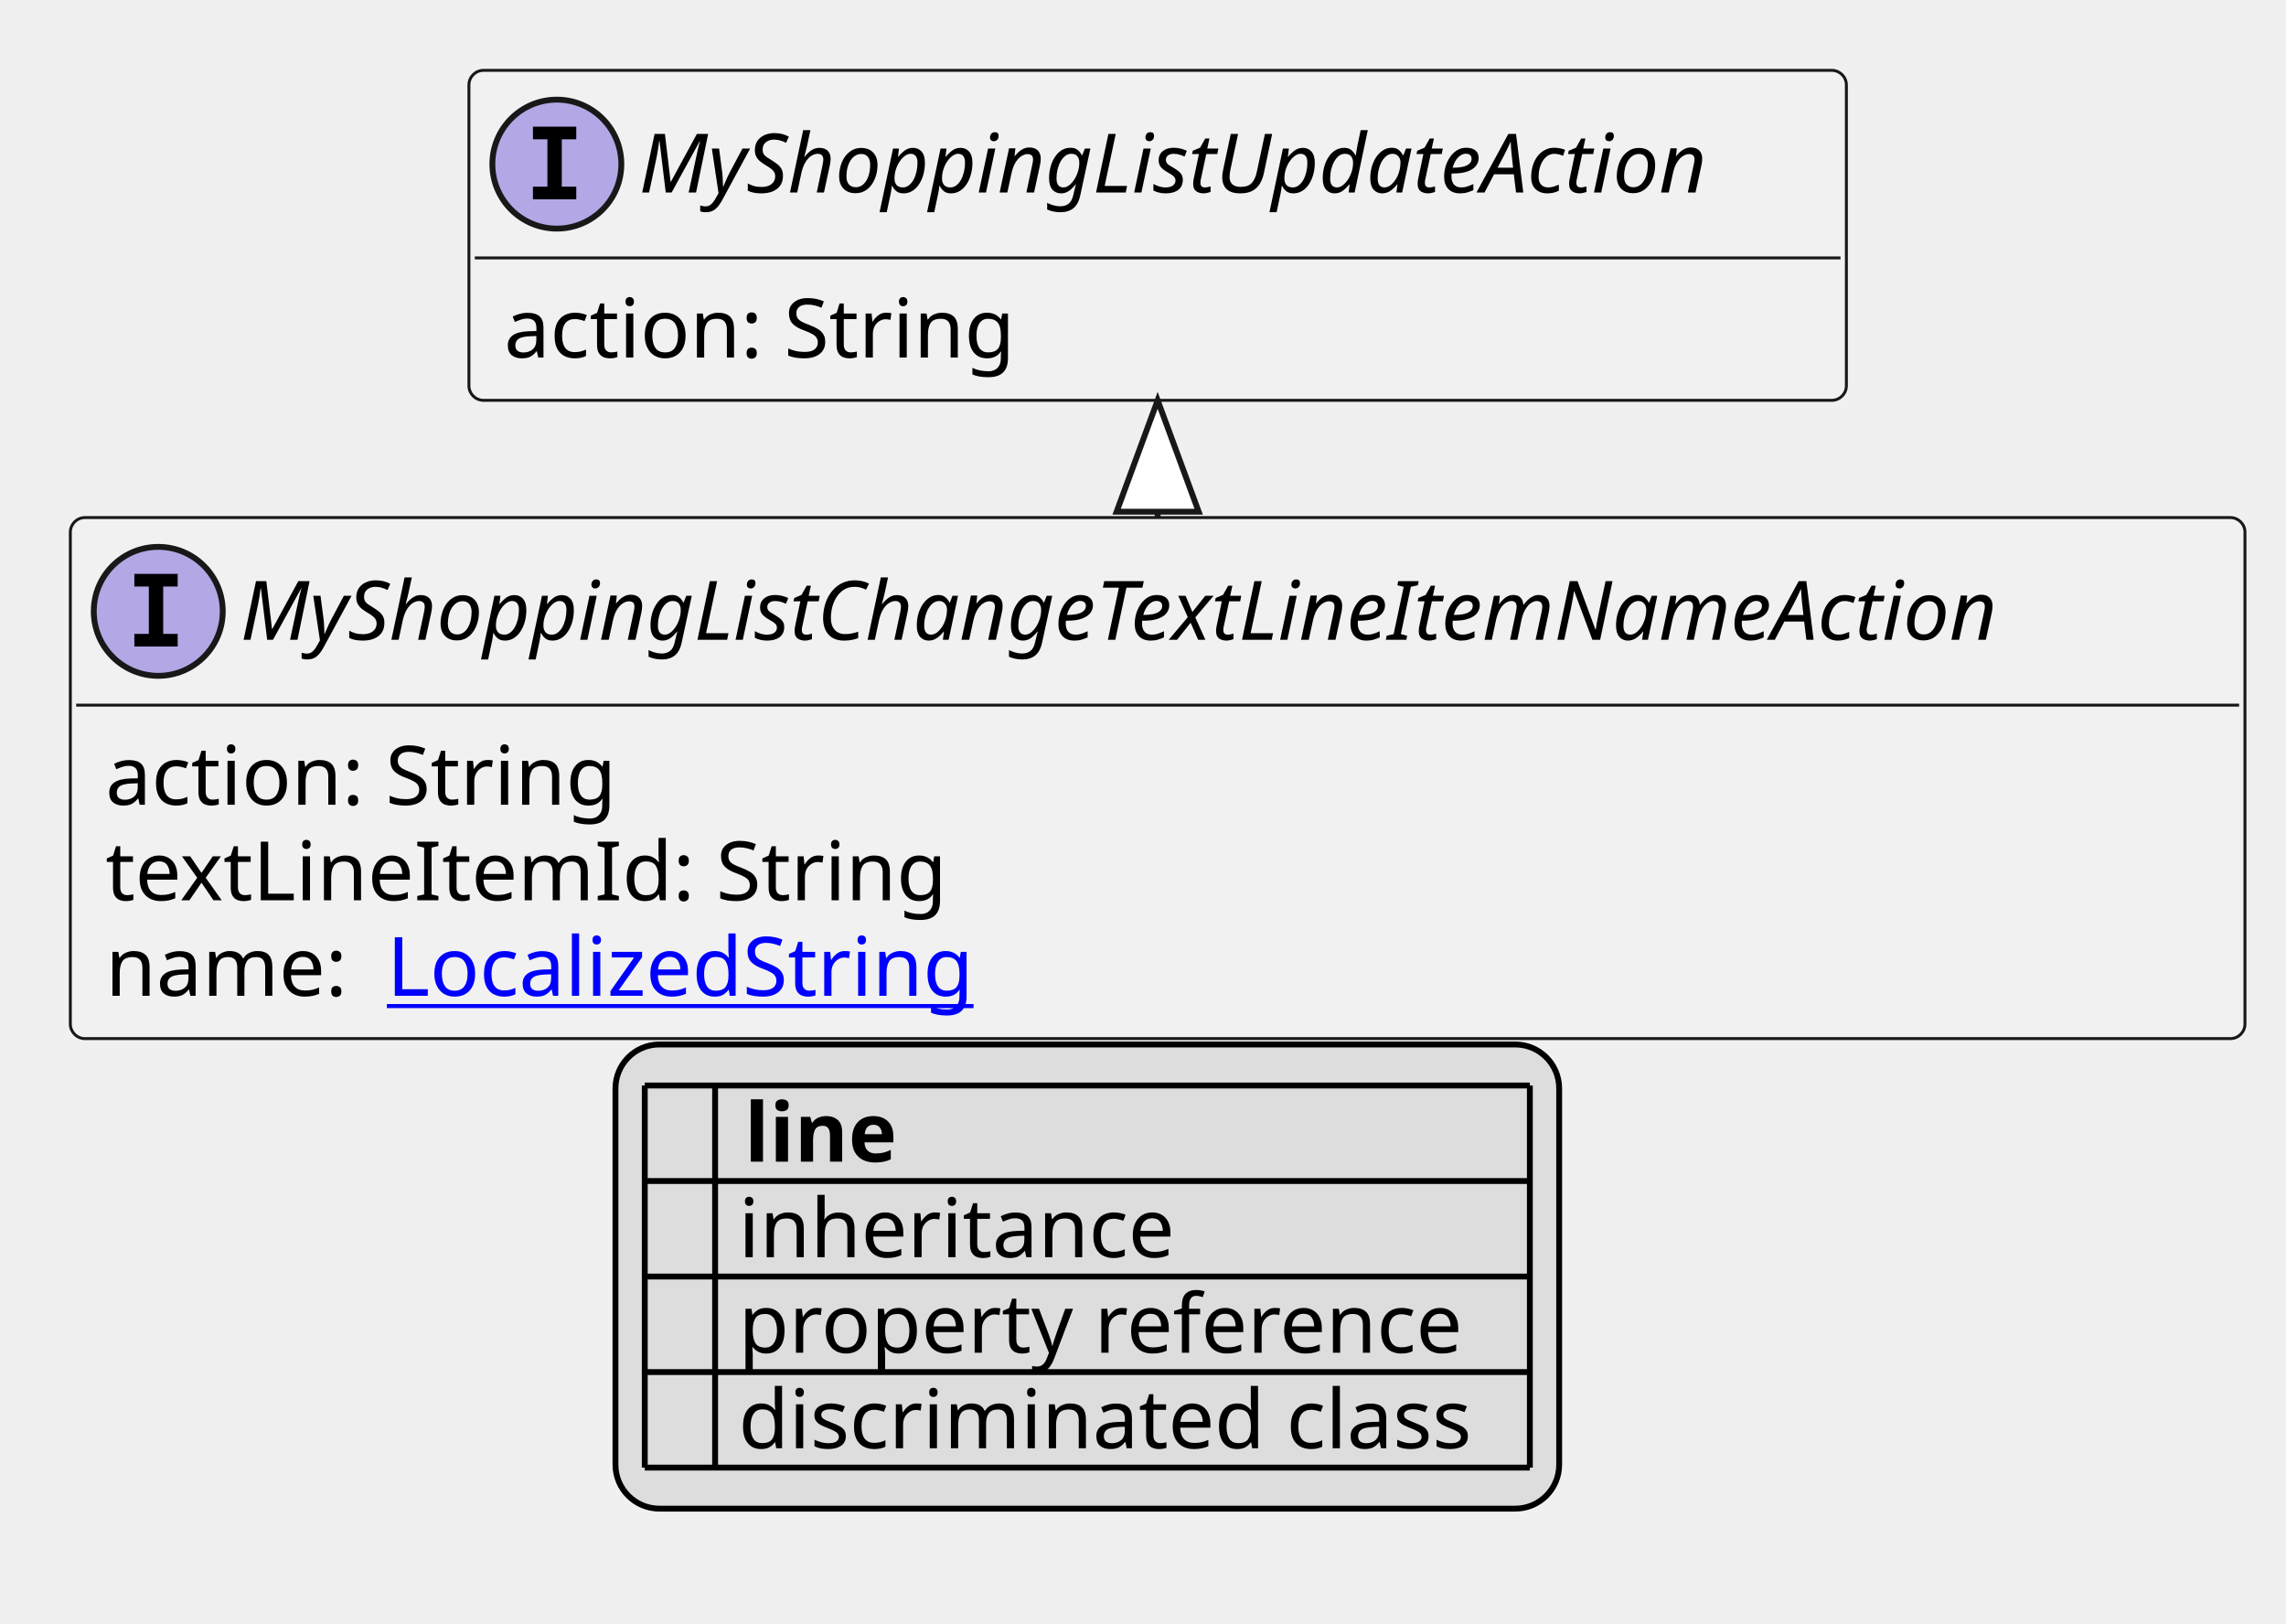
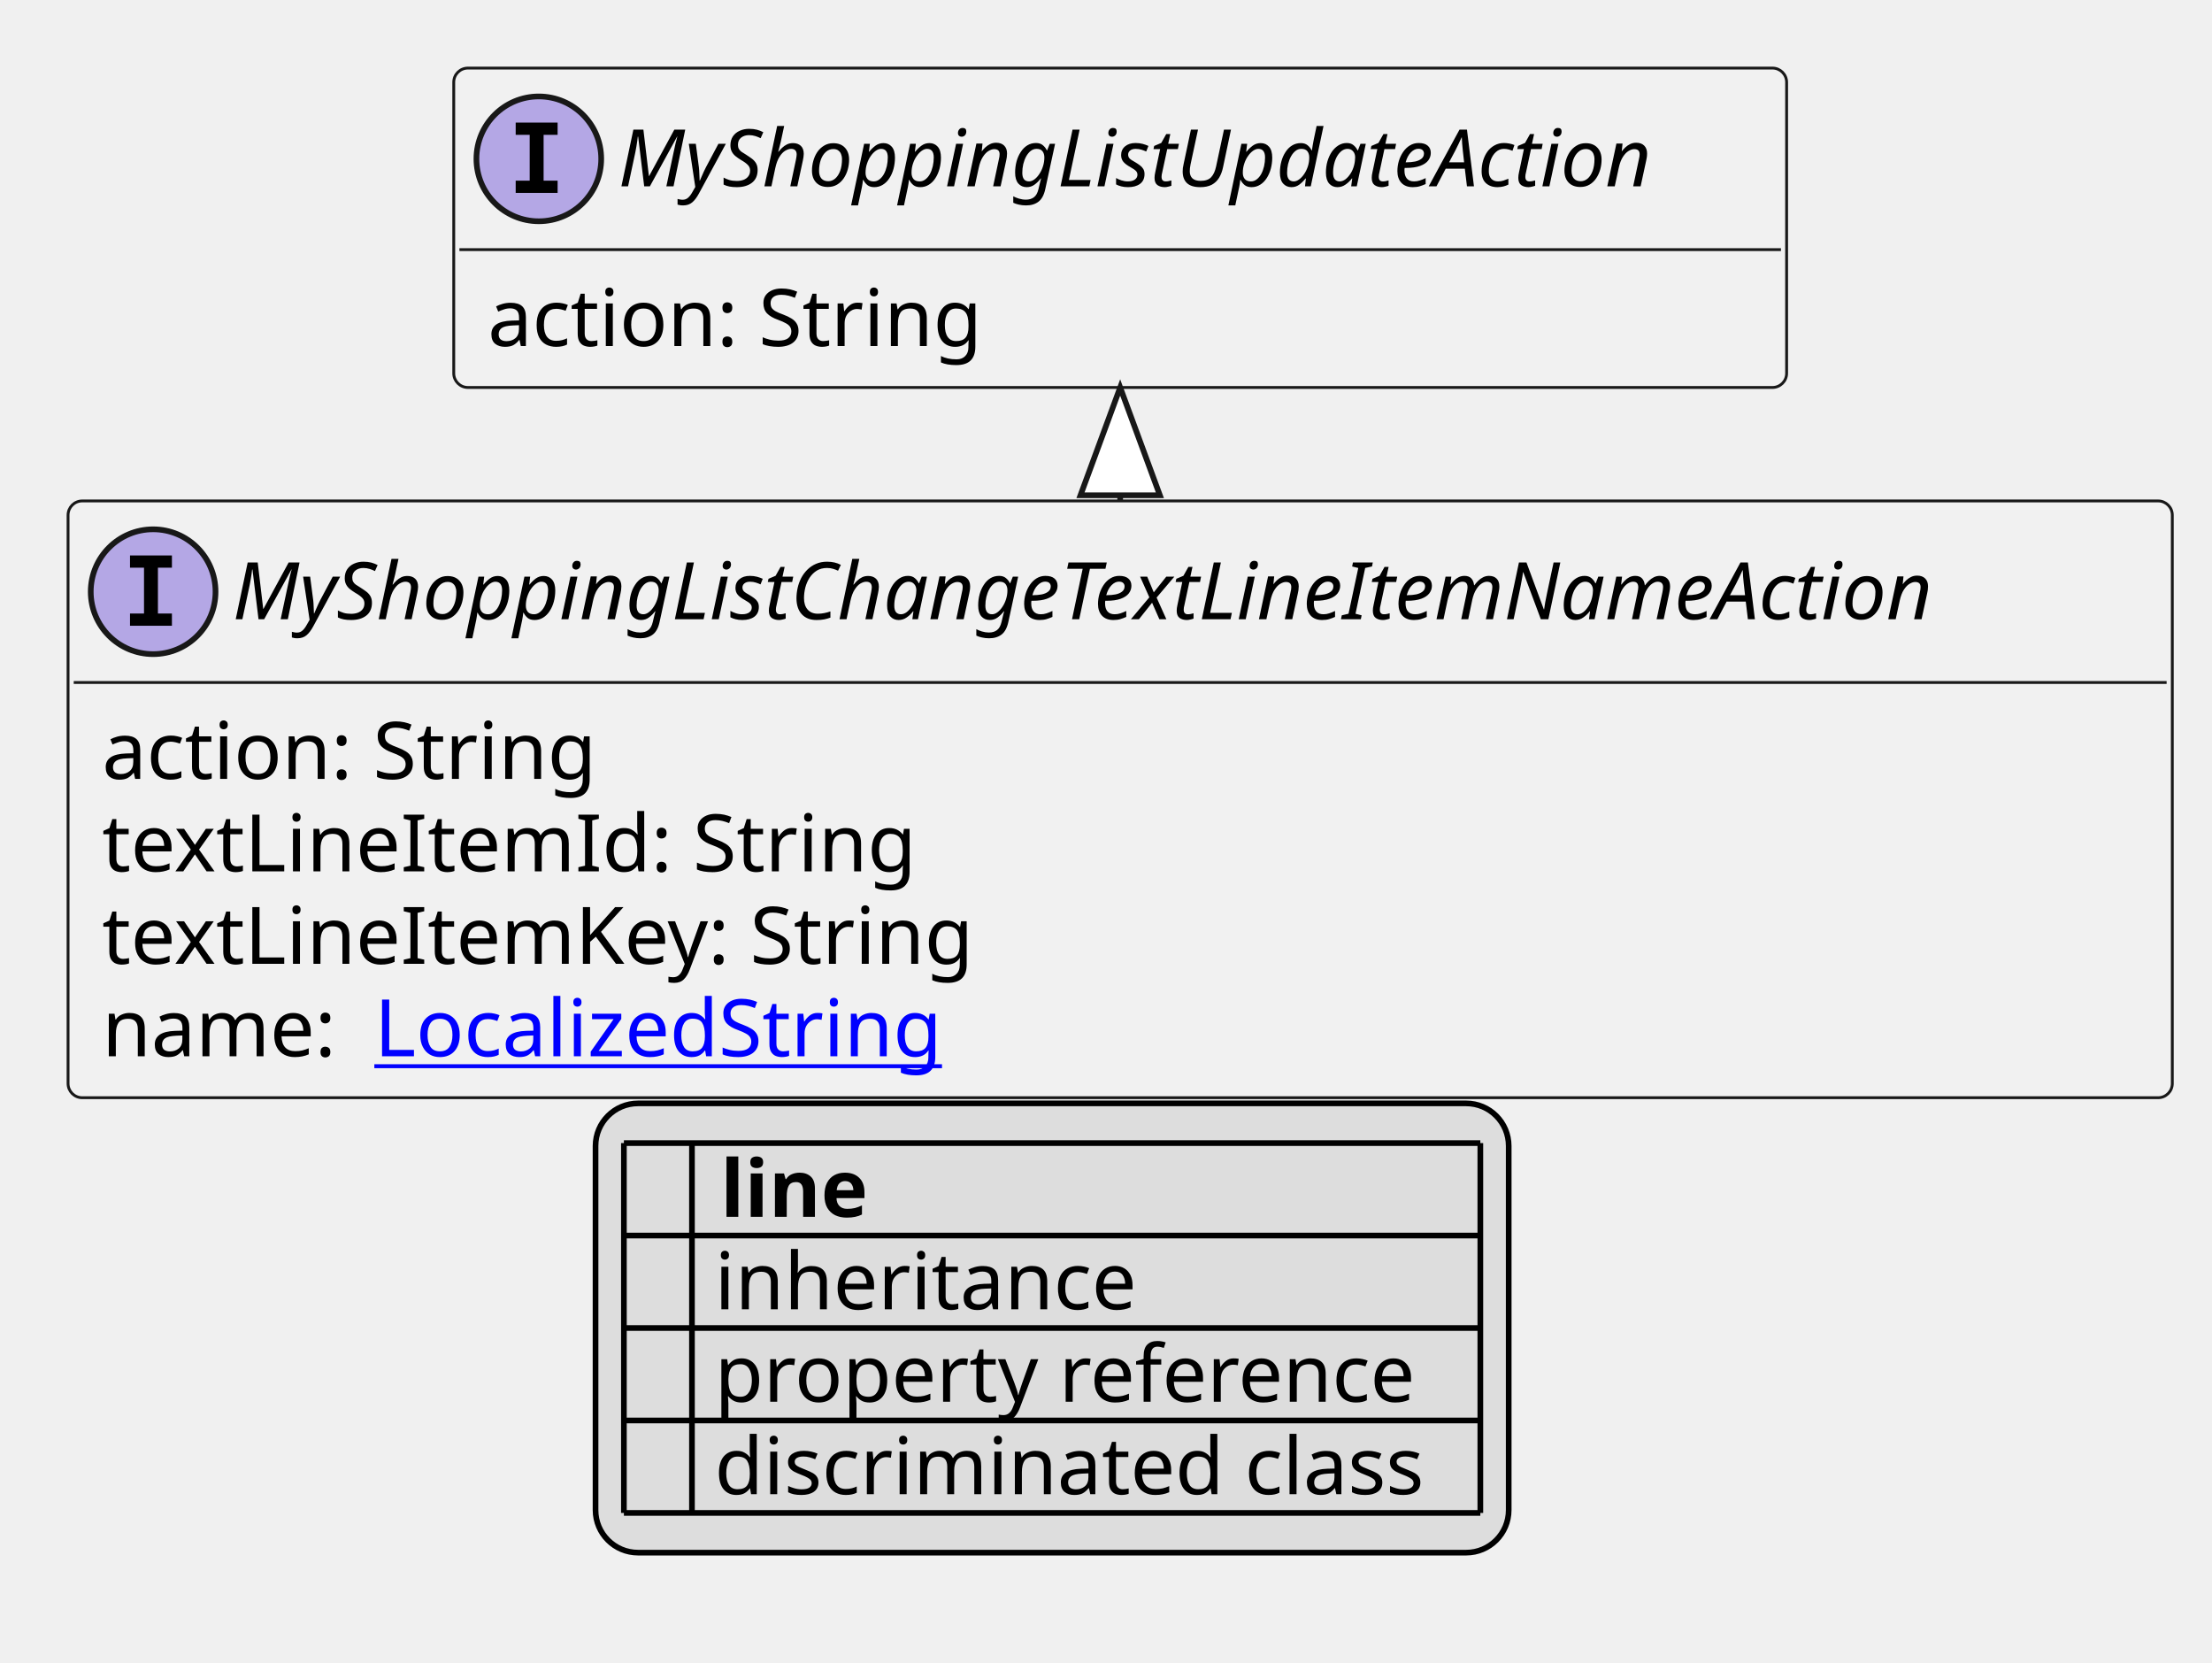
- <svg xmlns="http://www.w3.org/2000/svg" xmlns:xlink="http://www.w3.org/1999/xlink" contentStyleType="text/css" height="277px" preserveAspectRatio="none" style="width:390px;height:277px;background:#FFFFFF;" version="1.1" viewBox="0 0 390 277" width="390px" zoomAndPan="magnify">
+ <svg xmlns="http://www.w3.org/2000/svg" xmlns:xlink="http://www.w3.org/1999/xlink" contentStyleType="text/css" height="293px" preserveAspectRatio="none" style="width:390px;height:293px;background:#FFFFFF;" version="1.1" viewBox="0 0 390 293" width="390px" zoomAndPan="magnify">
  <defs>
-     <filter height="1" id="bftgzchfs2lrx0" width="1" x="0" y="0">
+     <filter height="1" id="b1tqs702o70ylk0" width="1" x="0" y="0">
      <feFlood flood-color="#000000" result="flood" />
      <feComposite in="SourceGraphic" in2="flood" operator="over" />
    </filter>
-     <filter height="1" id="bftgzchfs2lrx1" width="1" x="0" y="0">
+     <filter height="1" id="b1tqs702o70ylk1" width="1" x="0" y="0">
      <feFlood flood-color="#008000" result="flood" />
      <feComposite in="SourceGraphic" in2="flood" operator="over" />
    </filter>
-     <filter height="1" id="bftgzchfs2lrx2" width="1" x="0" y="0">
+     <filter height="1" id="b1tqs702o70ylk2" width="1" x="0" y="0">
      <feFlood flood-color="#0000FF" result="flood" />
      <feComposite in="SourceGraphic" in2="flood" operator="over" />
    </filter>
  </defs>
  <g>
    <a href="MyShoppingListChangeTextLineItemNameAction.svg" target="_top" title="MyShoppingListChangeTextLineItemNameAction.svg" xlink:actuate="onRequest" xlink:href="MyShoppingListChangeTextLineItemNameAction.svg" xlink:show="new" xlink:title="MyShoppingListChangeTextLineItemNameAction.svg" xlink:type="simple">
      <g id="elem_MyShoppingListChangeTextLineItemNameAction">
-         <rect codeLine="10" fill="#F1F1F1" height="88.891" id="MyShoppingListChangeTextLineItemNameAction" rx="2.5" ry="2.5" style="stroke:#181818;stroke-width:0.5;" width="371" x="12" y="88.297" />
+         <rect codeLine="10" fill="#F1F1F1" height="105.188" id="MyShoppingListChangeTextLineItemNameAction" rx="2.5" ry="2.5" style="stroke:#181818;stroke-width:0.5;" width="371" x="12" y="88.297" />
        <ellipse cx="27" cy="104.297" fill="#B4A7E5" rx="11" ry="11" style="stroke:#181818;stroke-width:1.0;" />
        <path d="M22.922,100.062 L22.922,97.906 L30.312,97.906 L30.312,100.062 L27.844,100.062 L27.844,108.141 L30.312,108.141 L30.312,110.297 L22.922,110.297 L22.922,108.141 L25.391,108.141 L25.391,100.062 L22.922,100.062 Z " fill="#000000" />
        <text fill="#000000" font-family="sans-serif" font-size="14" font-style="italic" lengthAdjust="spacing" textLength="339" x="41" y="109.144">MyShoppingListChangeTextLineItemNameAction</text>
        <line style="stroke:#181818;stroke-width:0.5;" x1="13" x2="382" y1="120.297" y2="120.297" />
        <text fill="#000000" font-family="sans-serif" font-size="14" lengthAdjust="spacing" textLength="91" x="18" y="137.292">action: String</text>
        <text fill="#000000" font-family="sans-serif" font-size="14" lengthAdjust="spacing" textLength="145" x="18" y="153.589">textLineItemId: String</text>
-         <text fill="#000000" font-family="sans-serif" font-size="14" lengthAdjust="spacing" textLength="44" x="18" y="169.886">name:</text>
+         <text fill="#000000" font-family="sans-serif" font-size="14" lengthAdjust="spacing" textLength="158" x="18" y="169.886">textLineItemKey: String</text>
+         <text fill="#000000" font-family="sans-serif" font-size="14" lengthAdjust="spacing" textLength="44" x="18" y="186.183">name:</text>
        <a href="LocalizedString.svg" target="_top" title="LocalizedString.svg" xlink:actuate="onRequest" xlink:href="LocalizedString.svg" xlink:show="new" xlink:title="LocalizedString.svg" xlink:type="simple">
-           <text fill="#0000FF" font-family="sans-serif" font-size="14" lengthAdjust="spacing" text-decoration="underline" textLength="104" x="66" y="169.886">LocalizedString</text>
+           <text fill="#0000FF" font-family="sans-serif" font-size="14" lengthAdjust="spacing" text-decoration="underline" textLength="104" x="66" y="186.183">LocalizedString</text>
        </a>
      </g>
    </a>
    <a href="MyShoppingListUpdateAction.svg" target="_top" title="MyShoppingListUpdateAction.svg" xlink:actuate="onRequest" xlink:href="MyShoppingListUpdateAction.svg" xlink:show="new" xlink:title="MyShoppingListUpdateAction.svg" xlink:type="simple">
      <g id="elem_MyShoppingListUpdateAction">
-         <rect codeLine="15" fill="#F1F1F1" height="56.297" id="MyShoppingListUpdateAction" rx="2.5" ry="2.5" style="stroke:#181818;stroke-width:0.5;" width="235" x="80" y="12" />
+         <rect codeLine="16" fill="#F1F1F1" height="56.297" id="MyShoppingListUpdateAction" rx="2.5" ry="2.5" style="stroke:#181818;stroke-width:0.5;" width="235" x="80" y="12" />
        <ellipse cx="95" cy="28" fill="#B4A7E5" rx="11" ry="11" style="stroke:#181818;stroke-width:1.0;" />
        <path d="M90.922,23.766 L90.922,21.609 L98.312,21.609 L98.312,23.766 L95.844,23.766 L95.844,31.844 L98.312,31.844 L98.312,34 L90.922,34 L90.922,31.844 L93.391,31.844 L93.391,23.766 L90.922,23.766 Z " fill="#000000" />
        <text fill="#000000" font-family="sans-serif" font-size="14" font-style="italic" lengthAdjust="spacing" textLength="203" x="109" y="32.847">MyShoppingListUpdateAction</text>
        <line style="stroke:#181818;stroke-width:0.5;" x1="81" x2="314" y1="44" y2="44" />
        <text fill="#000000" font-family="sans-serif" font-size="14" lengthAdjust="spacing" textLength="91" x="86" y="60.995">action: String</text>
      </g>
    </a>
    <line style="stroke:#181818;stroke-width:1.0;" x1="197.5" x2="197.5" y1="68.297" y2="88.297" />
    <polygon fill="#FFFFFF" points="197.5,68.297,190.5,87.297,204.5,87.297,197.5,68.297" style="stroke:#181818;stroke-width:1.0;" />
-     <rect fill="#DDDDDD" height="79.188" id="_legend" rx="7.5" ry="7.5" style="stroke:#000000;stroke-width:1.0;" width="161" x="105" y="178.188" />
-     <text fill="#000000" font-family="sans-serif" font-size="14" font-weight="bold" lengthAdjust="spacing" textLength="5" x="110" y="198.183"> </text>
-     <text fill="#000000" font-family="sans-serif" font-size="14" font-weight="bold" lengthAdjust="spacing" textLength="28" x="127" y="198.183">line</text>
-     <text fill="#000000" filter="url(#bftgzchfs2lrx0)" font-family="sans-serif" font-size="14" lengthAdjust="spacing" textLength="12" x="110" y="214.48">   </text>
-     <text fill="#000000" font-family="sans-serif" font-size="14" lengthAdjust="spacing" textLength="77" x="126" y="214.48">inheritance</text>
-     <text fill="#000000" filter="url(#bftgzchfs2lrx1)" font-family="sans-serif" font-size="14" lengthAdjust="spacing" textLength="12" x="110" y="230.776">   </text>
-     <text fill="#000000" font-family="sans-serif" font-size="14" lengthAdjust="spacing" textLength="129" x="126" y="230.776">property reference</text>
-     <text fill="#000000" filter="url(#bftgzchfs2lrx2)" font-family="sans-serif" font-size="14" lengthAdjust="spacing" textLength="12" x="110" y="247.073">   </text>
-     <text fill="#000000" font-family="sans-serif" font-size="14" lengthAdjust="spacing" textLength="131" x="126" y="247.073">discriminated class</text>
-     <line style="stroke:#000000;stroke-width:1.0;" x1="110" x2="261" y1="185.188" y2="185.188" />
+     <rect fill="#DDDDDD" height="79.188" id="_legend" rx="7.5" ry="7.5" style="stroke:#000000;stroke-width:1.0;" width="161" x="105" y="194.484" />
+     <text fill="#000000" font-family="sans-serif" font-size="14" font-weight="bold" lengthAdjust="spacing" textLength="5" x="110" y="214.48"> </text>
+     <text fill="#000000" font-family="sans-serif" font-size="14" font-weight="bold" lengthAdjust="spacing" textLength="28" x="127" y="214.48">line</text>
+     <text fill="#000000" filter="url(#b1tqs702o70ylk0)" font-family="sans-serif" font-size="14" lengthAdjust="spacing" textLength="12" x="110" y="230.776">   </text>
+     <text fill="#000000" font-family="sans-serif" font-size="14" lengthAdjust="spacing" textLength="77" x="126" y="230.776">inheritance</text>
+     <text fill="#000000" filter="url(#b1tqs702o70ylk1)" font-family="sans-serif" font-size="14" lengthAdjust="spacing" textLength="12" x="110" y="247.073">   </text>
+     <text fill="#000000" font-family="sans-serif" font-size="14" lengthAdjust="spacing" textLength="129" x="126" y="247.073">property reference</text>
+     <text fill="#000000" filter="url(#b1tqs702o70ylk2)" font-family="sans-serif" font-size="14" lengthAdjust="spacing" textLength="12" x="110" y="263.37">   </text>
+     <text fill="#000000" font-family="sans-serif" font-size="14" lengthAdjust="spacing" textLength="131" x="126" y="263.37">discriminated class</text>
    <line style="stroke:#000000;stroke-width:1.0;" x1="110" x2="261" y1="201.484" y2="201.484" />
    <line style="stroke:#000000;stroke-width:1.0;" x1="110" x2="261" y1="217.781" y2="217.781" />
    <line style="stroke:#000000;stroke-width:1.0;" x1="110" x2="261" y1="234.078" y2="234.078" />
    <line style="stroke:#000000;stroke-width:1.0;" x1="110" x2="261" y1="250.375" y2="250.375" />
-     <line style="stroke:#000000;stroke-width:1.0;" x1="110" x2="110" y1="185.188" y2="250.375" />
-     <line style="stroke:#000000;stroke-width:1.0;" x1="122" x2="122" y1="185.188" y2="250.375" />
-     <line style="stroke:#000000;stroke-width:1.0;" x1="261" x2="261" y1="185.188" y2="250.375" />
+     <line style="stroke:#000000;stroke-width:1.0;" x1="110" x2="261" y1="266.672" y2="266.672" />
+     <line style="stroke:#000000;stroke-width:1.0;" x1="110" x2="110" y1="201.484" y2="266.672" />
+     <line style="stroke:#000000;stroke-width:1.0;" x1="122" x2="122" y1="201.484" y2="266.672" />
+     <line style="stroke:#000000;stroke-width:1.0;" x1="261" x2="261" y1="201.484" y2="266.672" />
  </g>
</svg>
